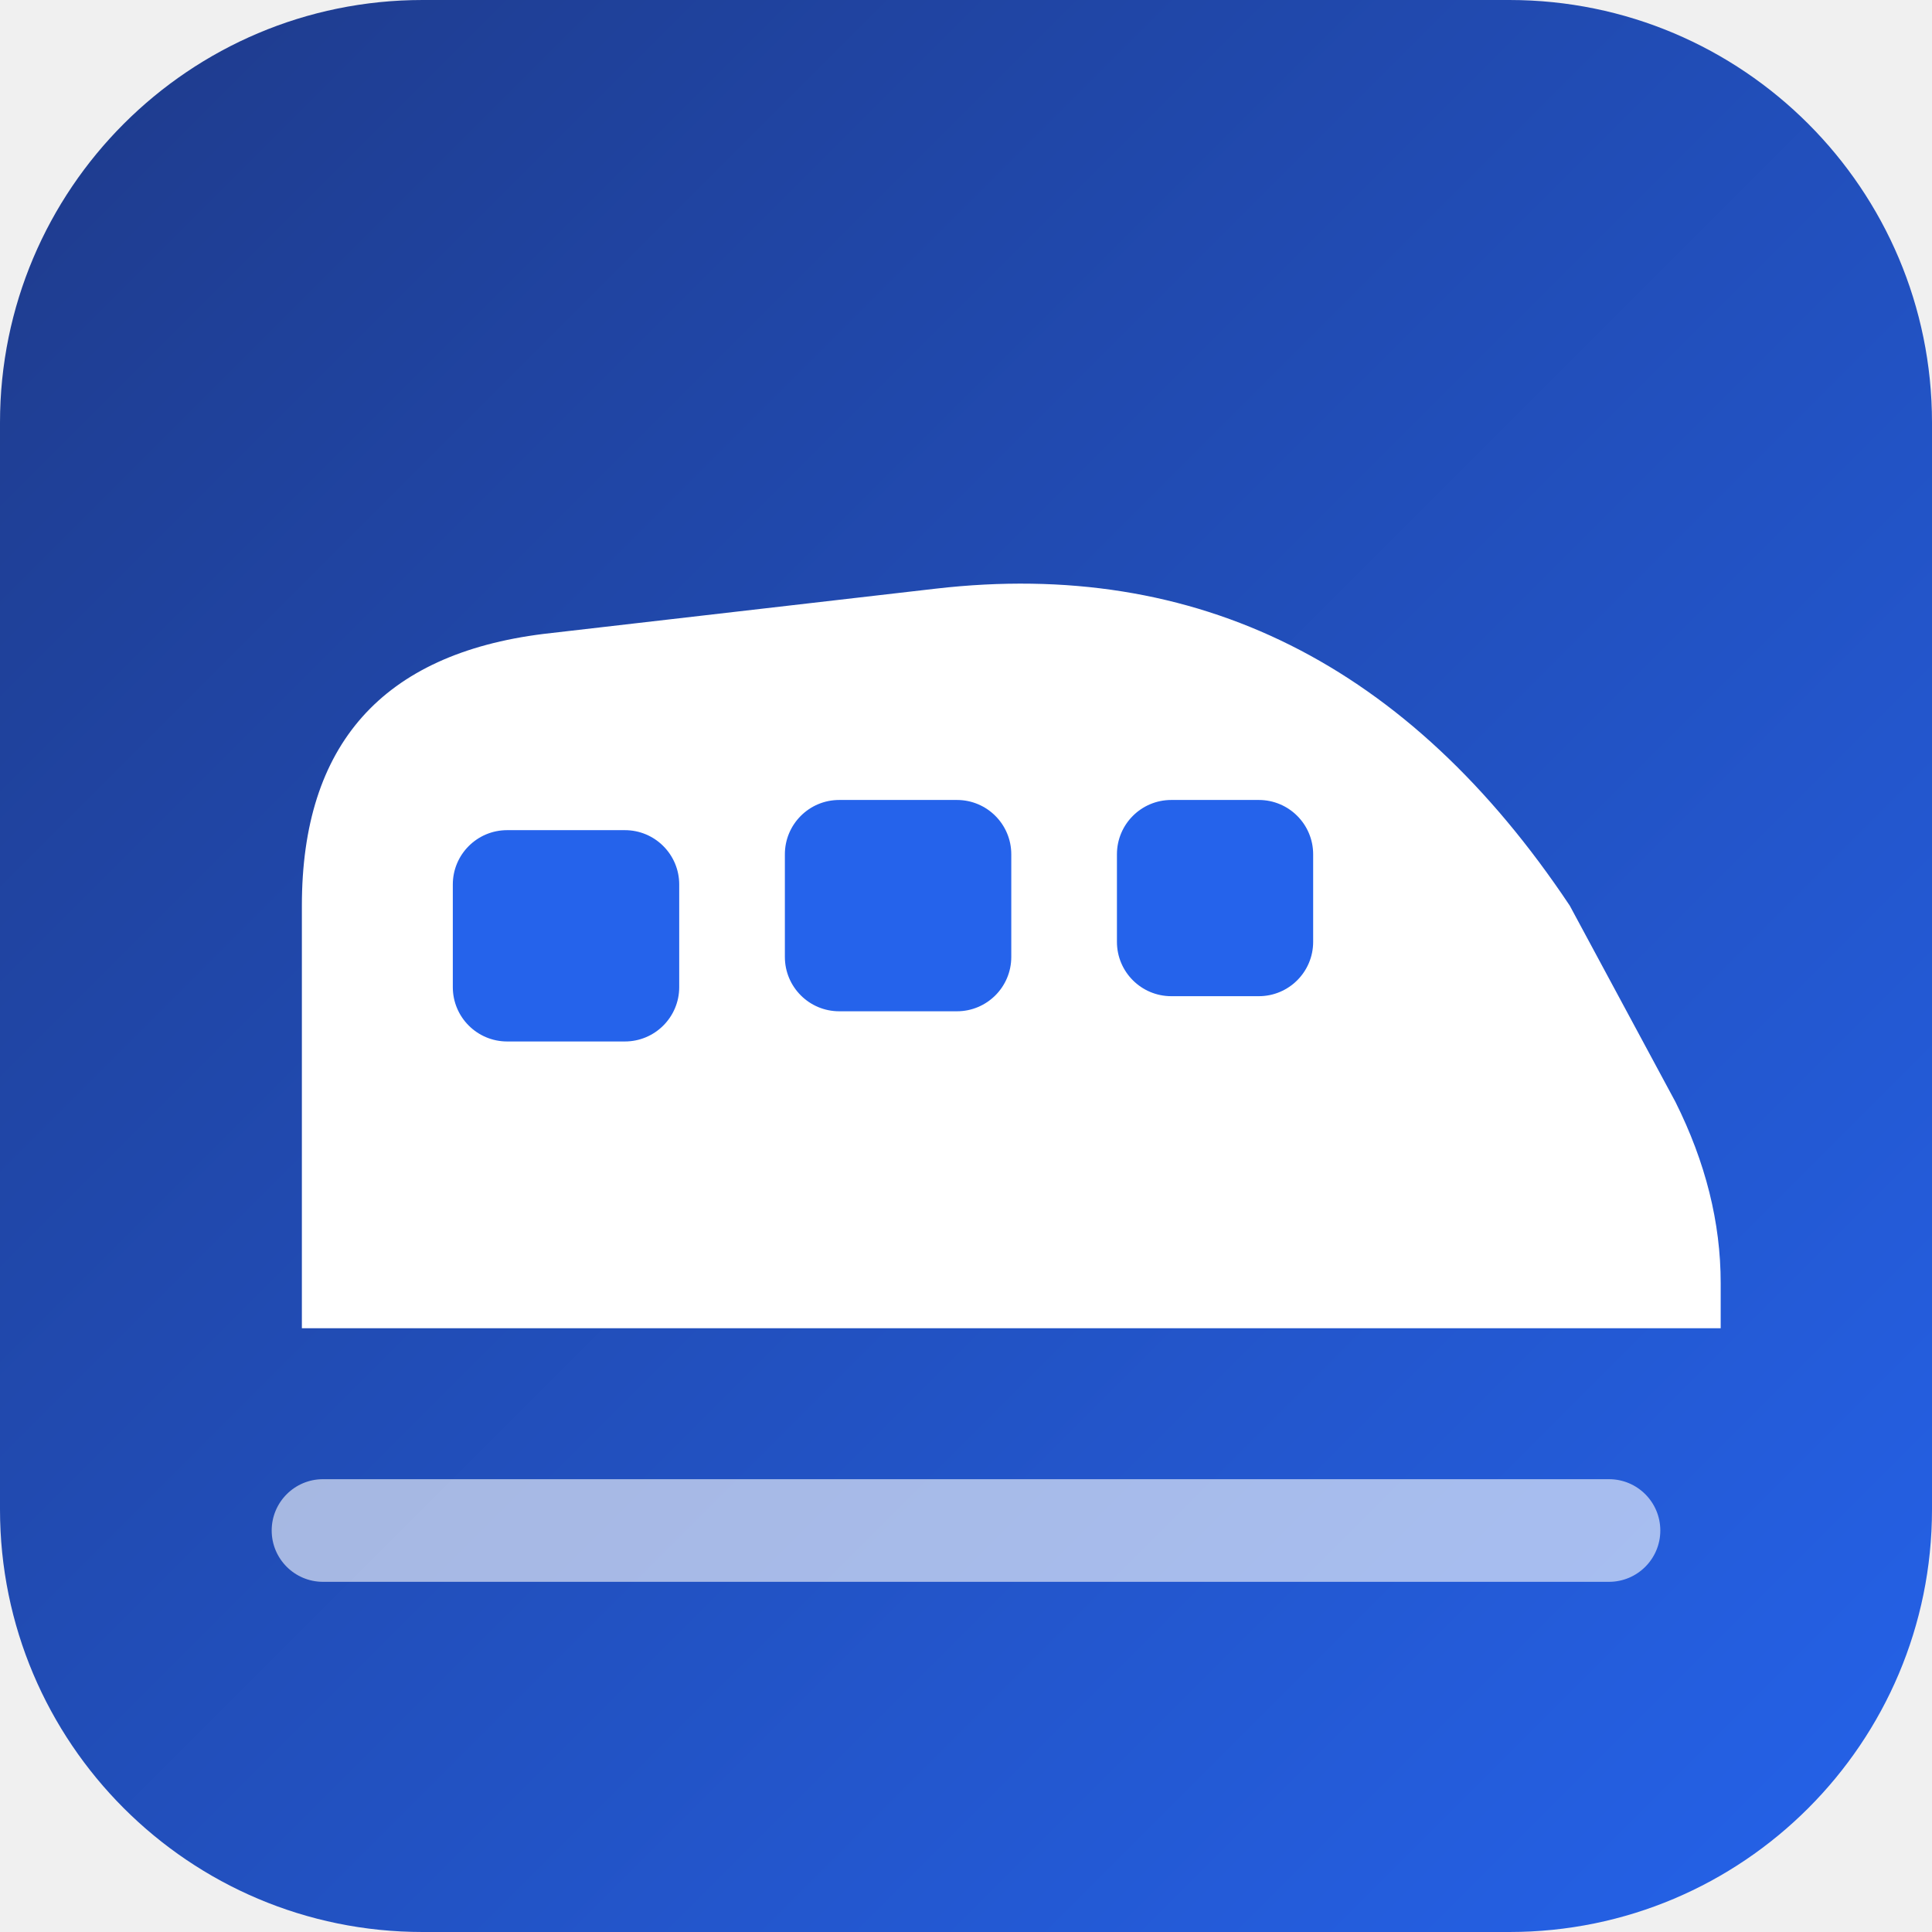
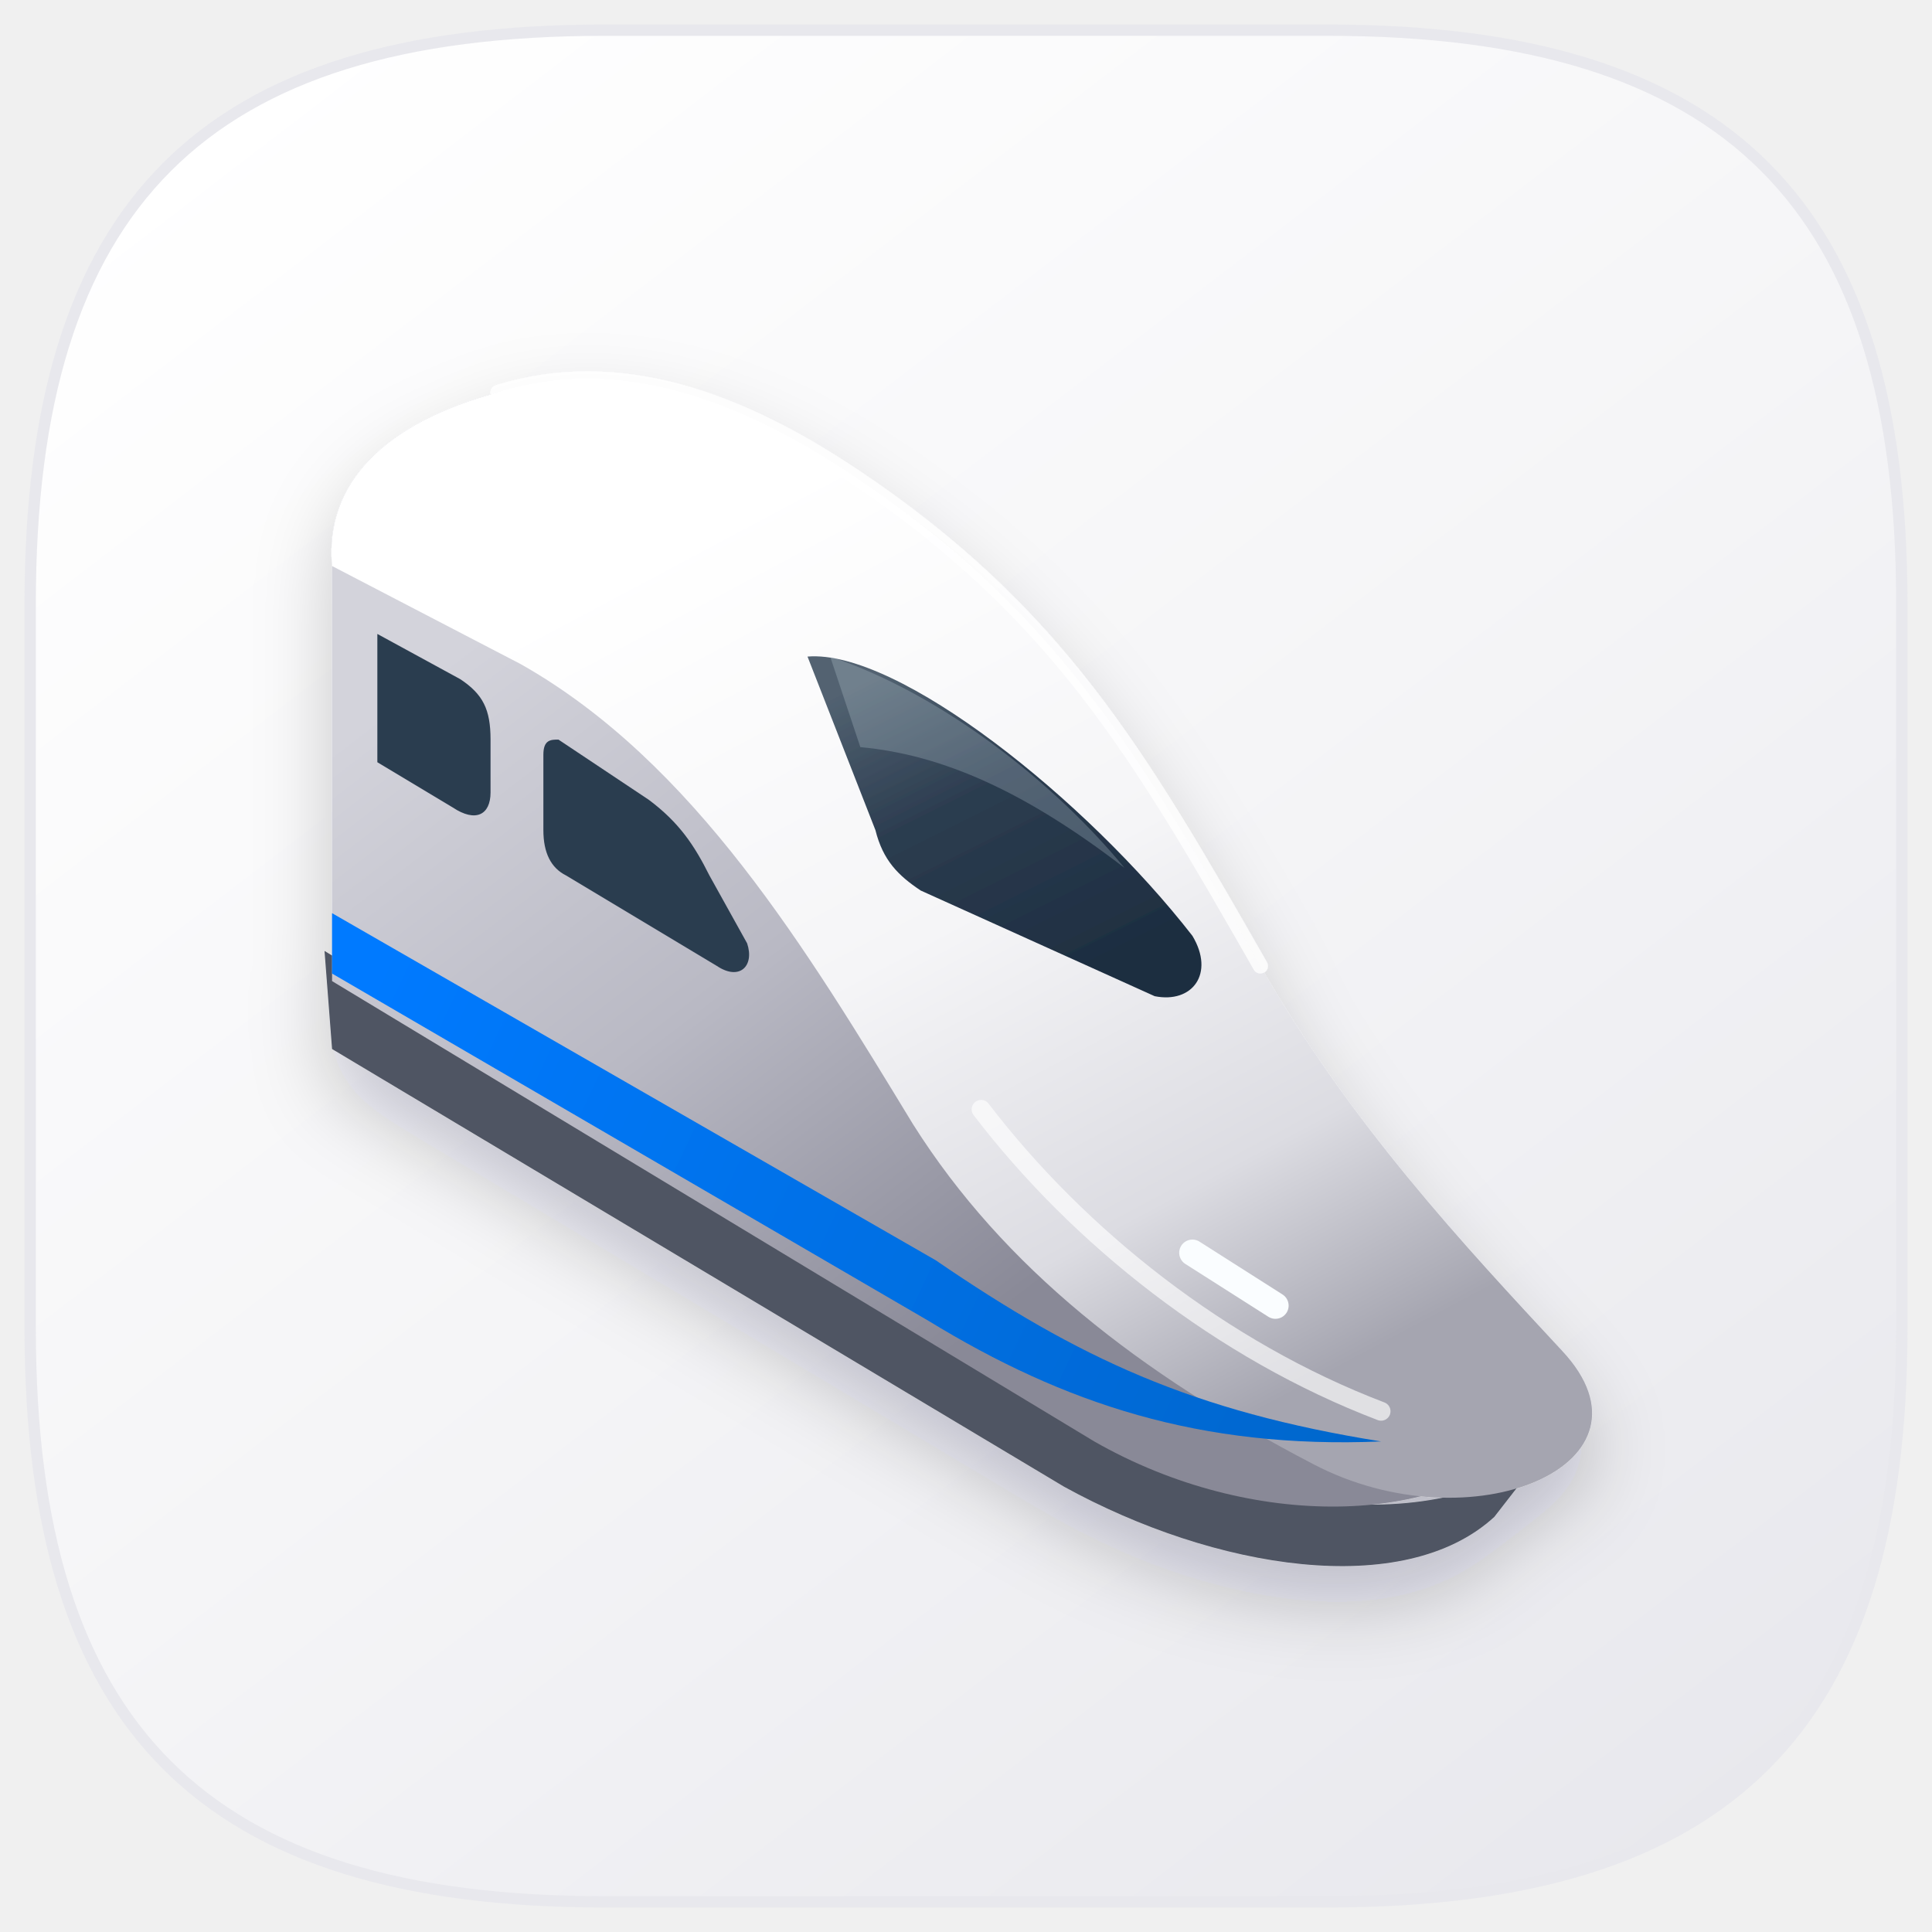
- <svg xmlns="http://www.w3.org/2000/svg" viewBox="0 0 64 64" width="64" height="64" role="img" aria-label="12306 查票助手">
+ <svg xmlns="http://www.w3.org/2000/svg" viewBox="0 0 256 256" width="64" height="64" role="img" aria-label="12306 查票助手">
+   <style>
+     .tile-top { stop-color: #fff; }
+     .tile-middle { stop-color: #f5f5f7; }
+     .tile-bottom { stop-color: #e8e8ed; }
+     .accent-start { stop-color: #007aff; }
+     .accent-end { stop-color: #0066cc; }
+     .tile-edge { stroke: #e8e8ed; }
+     @media (prefers-color-scheme: dark) {
+       .tile-top { stop-color: #2c2c2e; }
+       .tile-middle { stop-color: #1c1c1e; }
+       .tile-bottom { stop-color: #101012; }
+       .accent-start { stop-color: #0a84ff; }
+       .accent-end { stop-color: #75b9ff; }
+       .tile-edge { stroke: #38383d; }
+     }
+   </style>
  <defs>
-     <linearGradient id="bg" x1="0" y1="0" x2="1" y2="1">
-       <stop offset="0" stop-color="#1e3a8a" />
-       <stop offset="1" stop-color="#2563eb" />
+     <linearGradient id="tile" x1="32" y1="12" x2="216" y2="252" gradientUnits="userSpaceOnUse">
+       <stop class="tile-top" />
+       <stop offset="0.5" class="tile-middle" />
+       <stop offset="1" class="tile-bottom" />
    </linearGradient>
+     <linearGradient id="silver" x1="96" y1="68" x2="161" y2="190" gradientUnits="userSpaceOnUse">
+       <stop stop-color="#fff" />
+       <stop offset="0.45" stop-color="#f5f5f7" />
+       <stop offset="0.78" stop-color="#dcdce2" />
+       <stop offset="1" stop-color="#a5a5b0" />
+     </linearGradient>
+     <linearGradient id="side" x1="48" y1="96" x2="117" y2="186" gradientUnits="userSpaceOnUse">
+       <stop stop-color="#d3d3db" />
+       <stop offset="0.5" stop-color="#b9b9c4" />
+       <stop offset="1" stop-color="#898997" />
+     </linearGradient>
+     <linearGradient id="glass" x1="121" y1="87" x2="143" y2="131" gradientUnits="userSpaceOnUse">
+       <stop stop-color="#526271" />
+       <stop offset="0.4" stop-color="#2c3d50" />
+       <stop offset="1" stop-color="#1d2d40" />
+     </linearGradient>
+     <linearGradient id="stripe" x1="52" y1="124" x2="183" y2="186" gradientUnits="userSpaceOnUse">
+       <stop class="accent-start" />
+       <stop offset="1" class="accent-end" />
+     </linearGradient>
+     <filter id="shadow" x="-0.3" y="-0.3" width="1.6" height="1.8" color-interpolation-filters="sRGB">
+       <feDropShadow dx="0" dy="5" stdDeviation="5" flood-color="#1d1d1f" flood-opacity="0.2" />
+     </filter>
  </defs>
-   <rect width="64" height="64" rx="14" fill="url(#bg)" />
-   <path d="M10 44 L10 30 Q10 22 18 21 L31 19.5 Q44 18 52 30 L55.5 36.5 Q57 39.5 57 42.5 L57 44 Z" fill="#ffffff" />
-   <rect x="15" y="27.5" width="7.5" height="7" rx="1.8" fill="#2563eb" />
-   <rect x="26" y="26.5" width="7.5" height="7" rx="1.8" fill="#2563eb" />
-   <rect x="37" y="26.5" width="6.5" height="6.5" rx="1.8" fill="#2563eb" />
-   <rect x="9" y="49" width="46" height="3.4" rx="1.7" fill="#ffffff" opacity="0.6" />
+   <path class="tile-edge" d="M80 4H176C229 4 252 27 252 80V176C252 229 229 252 176 252H80C27 252 4 229 4 176V80C4 27 27 4 80 4Z" fill="url(#tile)" stroke-width="1.5" />
+   <g filter="url(#shadow)">
+     <path d="M43 126L144 188C160 199 190 205 205 192L198 201C186 212 161 208 141 197L44 139Z" fill="#505563" />
+     <path d="M44 75C43 64 51 56 66 52L112 94C117 124 139 154 171 174L202 191C191 202 166 203 145 191L44 130Z" fill="url(#side)" />
+     <path d="M66 52C82 47 98 53 113 63C140 81 151 100 167 128C179 149 194 165 207 179C221 194 195 205 174 194C151 182 133 168 121 149C107 126 92 101 69 88L44 75C43 64 51 56 66 52Z" fill="url(#silver)" />
+     <path d="M44 121L124 167C143 180 158 187 183 191C159 192 141 186 123 175L44 129Z" fill="url(#stripe)" />
+     <path d="M107 87C119 86 144 106 158 124C161 129 158 133 153 132L122 118C119 116 117 114 116 110Z" fill="url(#glass)" />
+     <path d="M110 87C125 92 140 104 149 115C136 105 125 100 114 99Z" fill="#cedce8" opacity="0.24" />
+     <path d="M50 84L61 90C64 92 65 94 65 98V105C65 108 63 109 60 107L50 101Z" fill="#2c3d50" />
+     <path d="M74 98L86 106C90 109 92 112 94 116L99 125C100 128 98 130 95 128L75 116C73 115 72 113 72 110V100C72 98 73 98 74 98Z" fill="#2c3d50" />
+     <path d="M66 52C82 47 98 53 113 63C140 81 151 100 167 128" fill="none" stroke="#fff" stroke-width="2" stroke-linecap="round" opacity="0.8" />
+     <path d="M130 147C143 164 162 179 183 187" fill="none" stroke="#fff" stroke-width="2.5" stroke-linecap="round" opacity="0.65" />
+     <path d="M158 166L169 173" fill="none" stroke="#fafdff" stroke-width="3.5" stroke-linecap="round" />
+   </g>
</svg>
